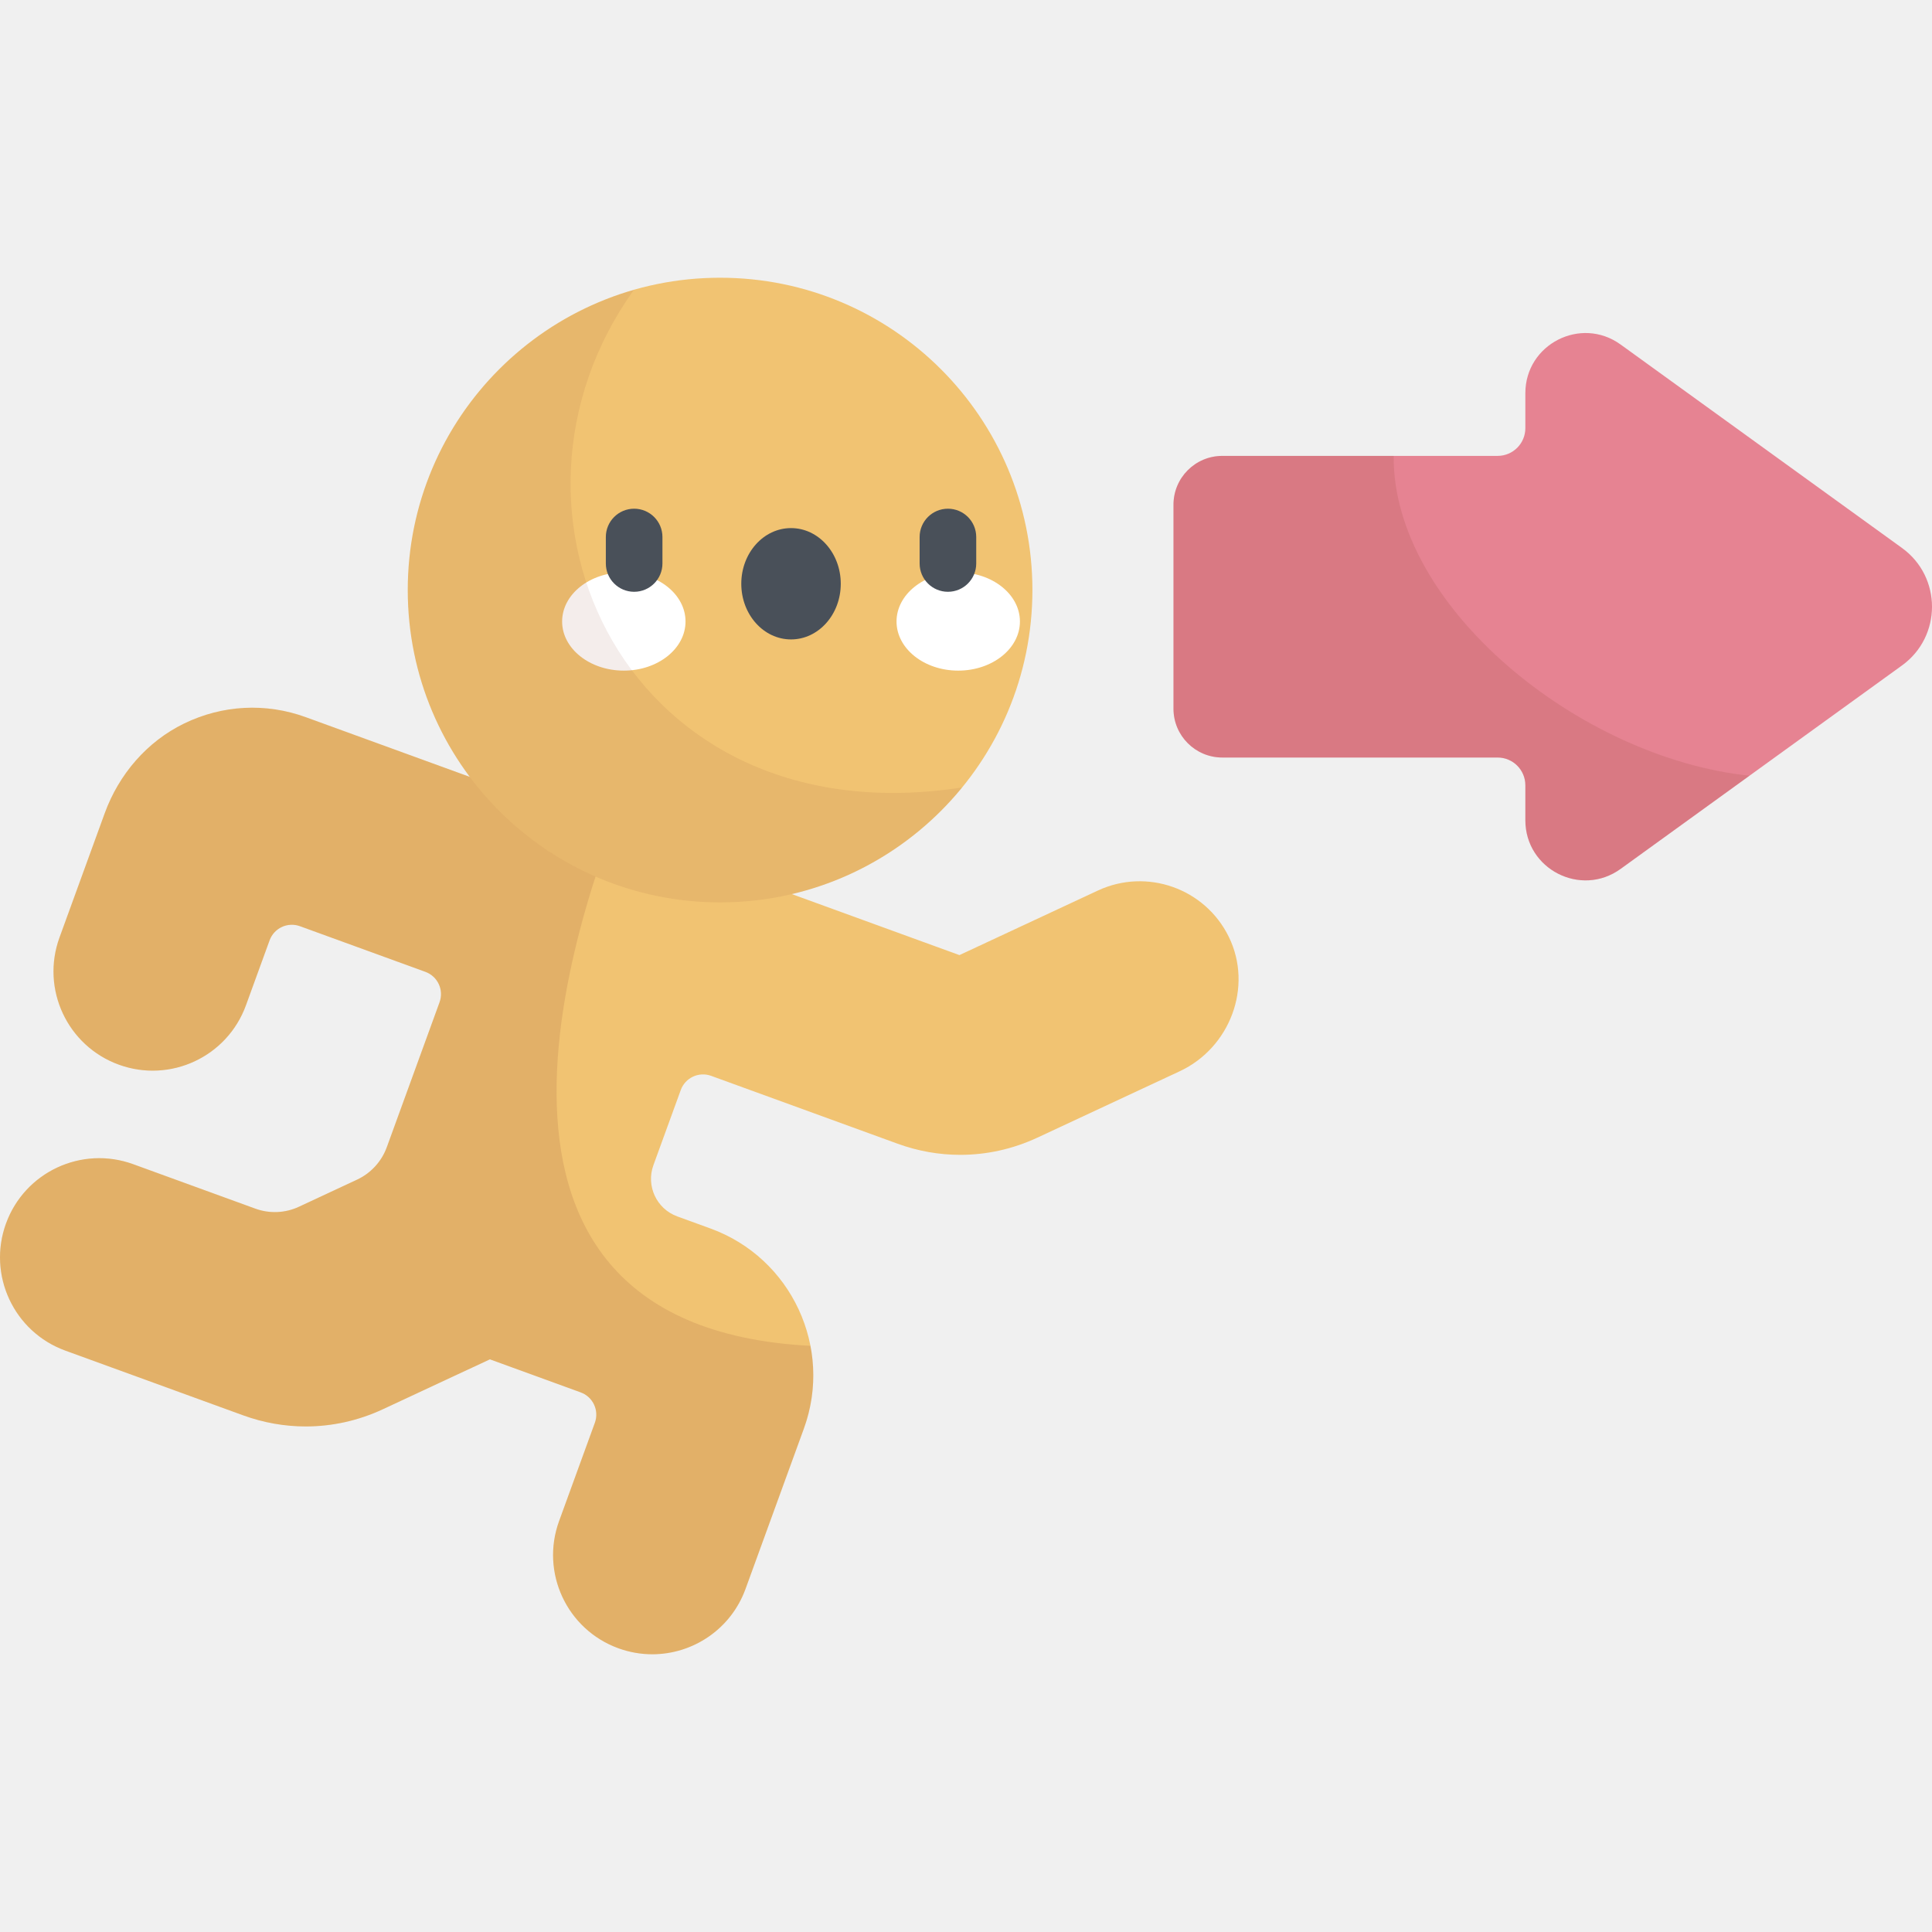
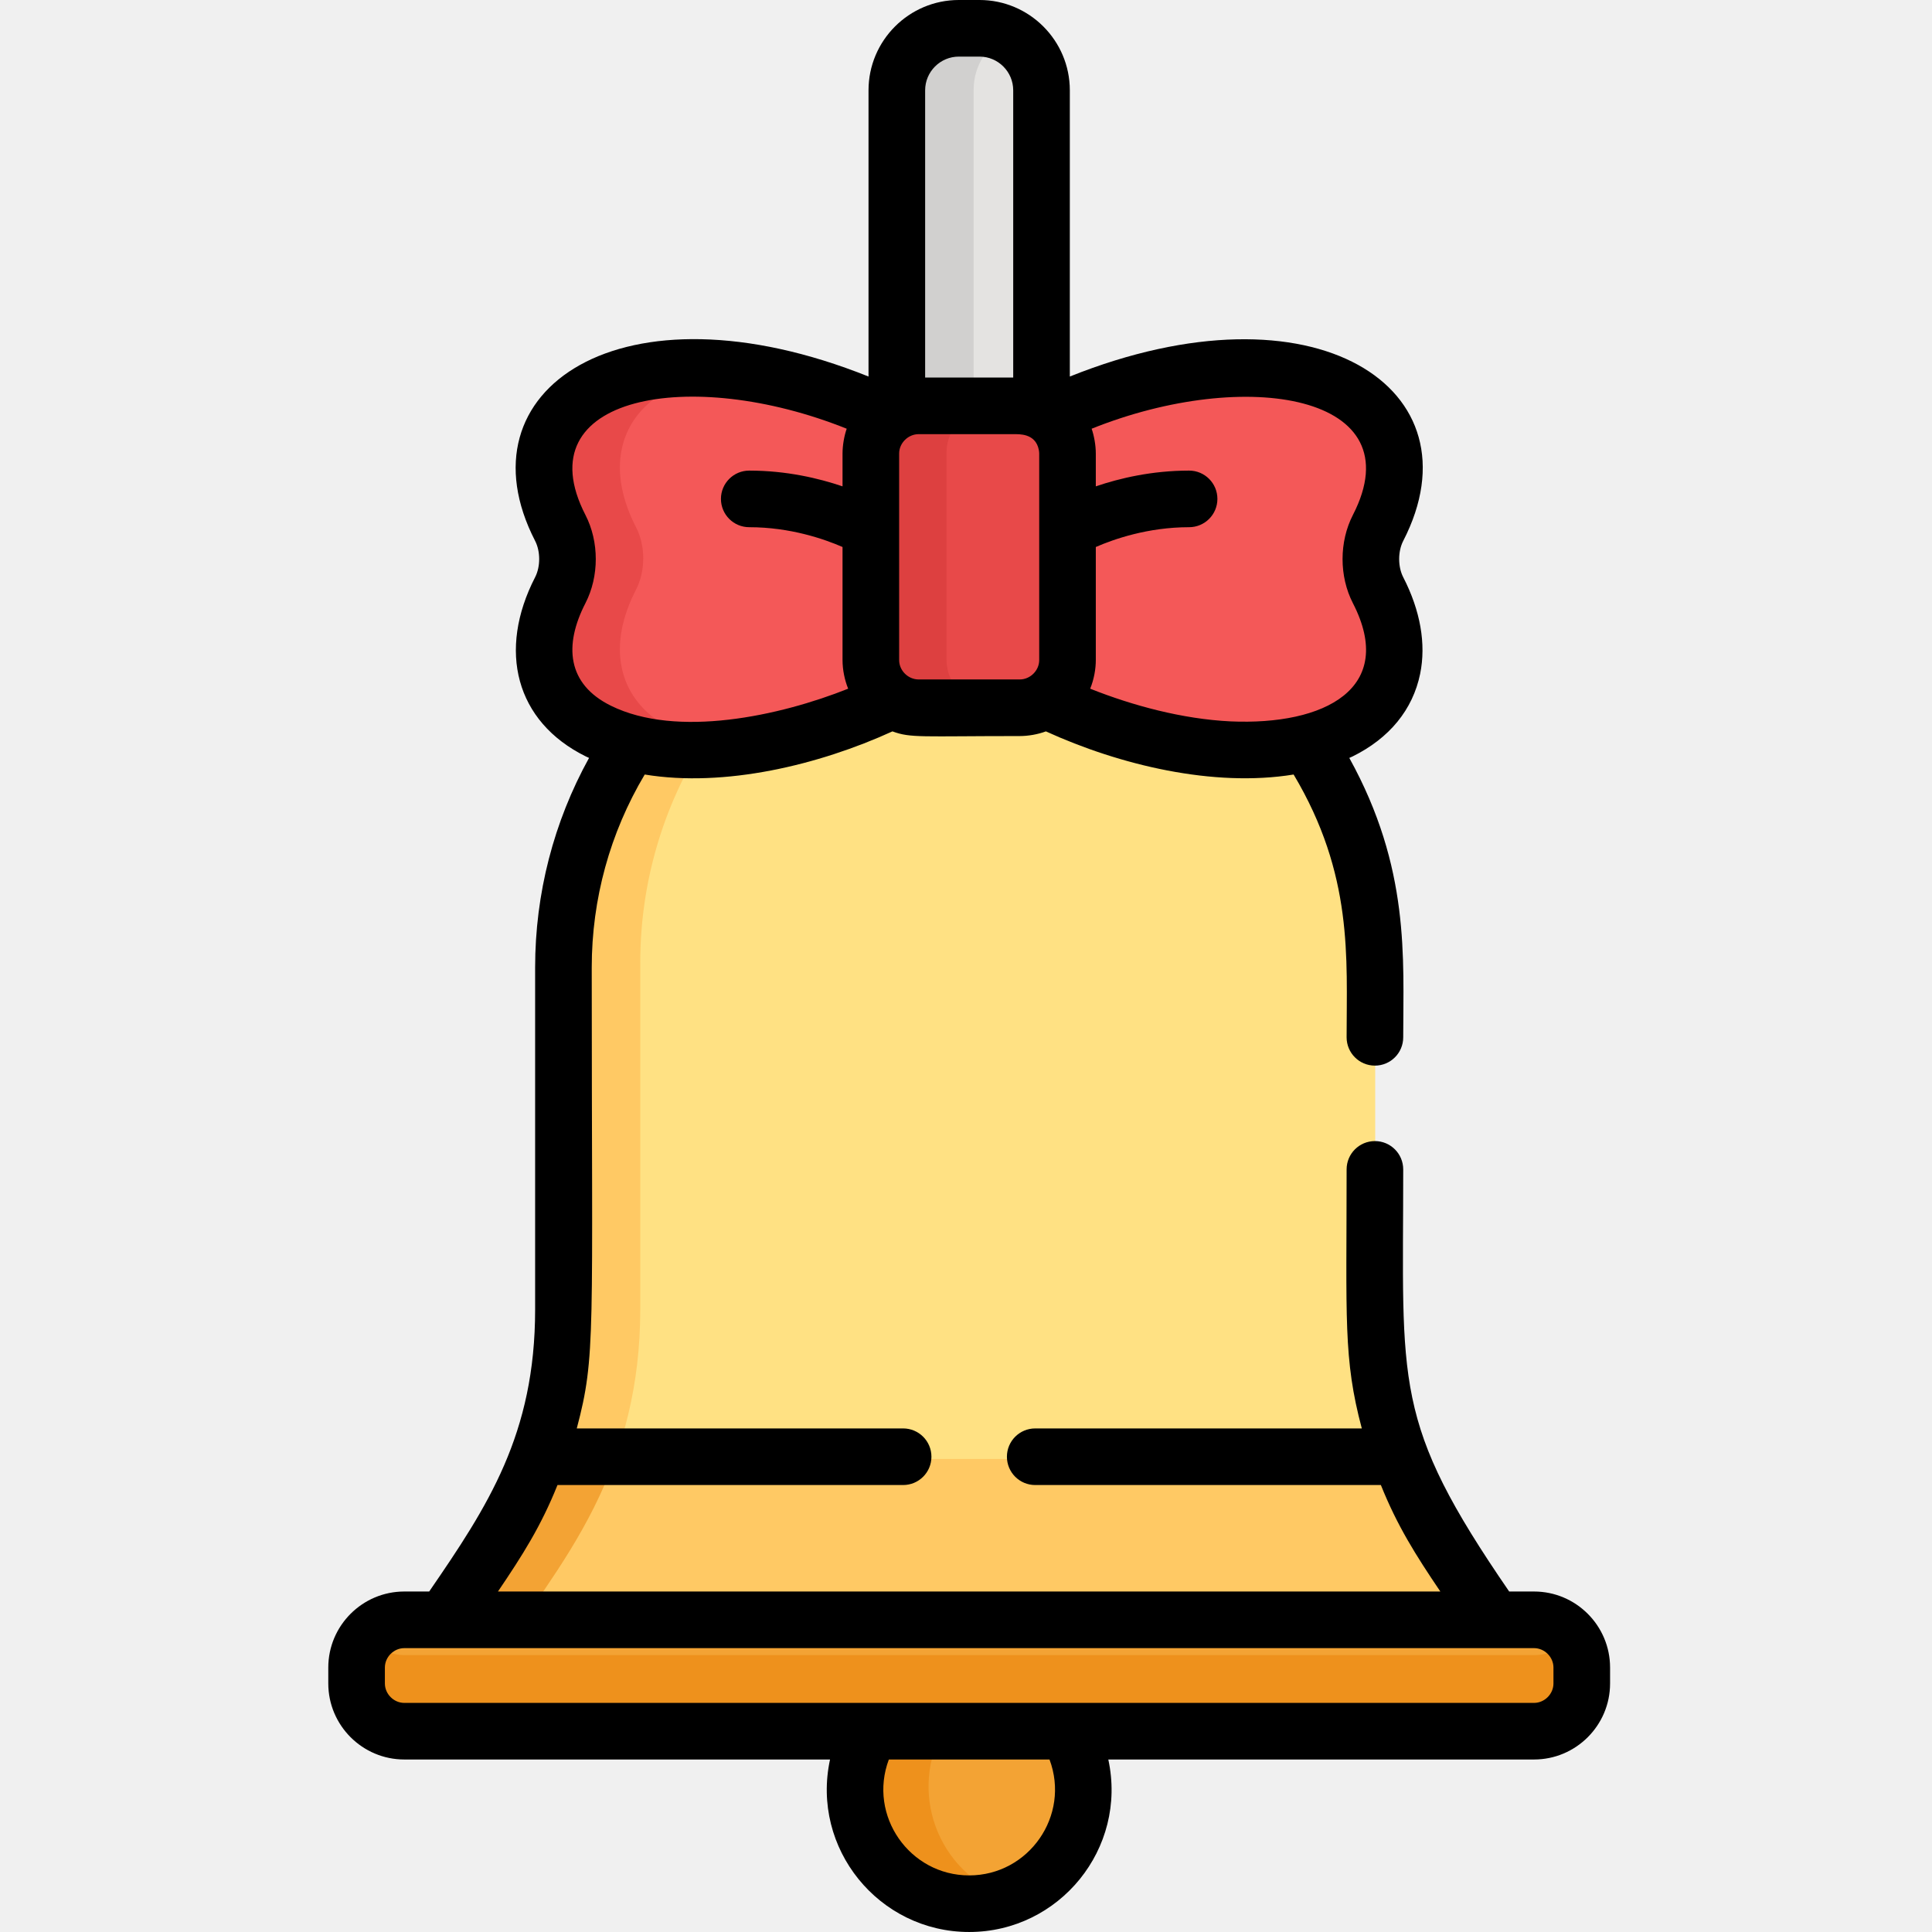
- <svg xmlns="http://www.w3.org/2000/svg" version="1.1" id="Capa_1" x="0px" y="0px" viewBox="0 0 512 512" style="enable-background:new 0 0 512 512;" xml:space="preserve">
-   <path style="fill:#F1C372;" d="M325.643,248.269c-6.282-12.831-21.712-18.32-34.715-12.257l-36.668,17.099l-60.975-22.193  l8.094-22.238c4.965-13.642-2.069-28.728-15.712-33.694c-13.64-4.963-28.727,2.068-33.694,15.712l-8.094,22.237l-62.837-22.871  c-10.597-3.856-22.078-3.266-32.247,1.674c-9.866,4.793-17.294,13.483-21.046,23.79l-11.983,32.924  c-4.965,13.643,2.069,28.728,15.712,33.694c13.641,4.963,28.727-2.068,33.694-15.712l6.27-17.228  c1.187-3.26,4.791-4.941,8.051-3.755l33.242,12.099c3.26,1.187,4.941,4.791,3.754,8.051l-13.979,38.407  c-1.384,3.803-4.222,6.9-7.89,8.611l-15.406,7.184c-3.627,1.691-7.777,1.872-11.537,0.504l-32.391-11.79  c-13.64-4.962-28.728,2.07-33.694,15.712c-4.965,13.643,2.069,28.728,15.712,33.694l47.125,17.152  c5.409,1.969,11.014,2.948,16.604,2.948c6.979,0,13.932-1.528,20.445-4.565l28.349-13.219l24.065,8.758  c3.26,1.187,4.941,4.791,3.755,8.051l-9.487,26.064c-4.965,13.643,2.069,28.728,15.712,33.694c2.968,1.08,6.003,1.592,8.989,1.592  c10.738,0,20.819-6.63,24.705-17.305l15.467-42.496c7.802-21.434-3.289-45.221-24.725-53.025l-8.815-3.208  c-5.498-2.001-8.333-8.08-6.332-13.578l7.251-19.921c1.187-3.26,4.791-4.941,8.051-3.754l49.418,17.987  c5.409,1.969,11.014,2.95,16.604,2.948c6.978,0,13.933-1.528,20.444-4.565l37.68-17.57  C325.967,277.684,332.124,261.505,325.643,248.269z" />
-   <path style="opacity:0.15;fill:#8D4330;enable-background:new    ;" d="M197.566,421.095l15.467-42.496  c2.65-7.281,3.115-14.833,1.741-21.938c-104.555-5.386-59.274-122.214-46.72-151.642l-17.127-11.448l-7.048,19.363l-62.837-22.871  c-10.597-3.856-22.078-3.266-32.247,1.674c-9.867,4.793-17.294,13.483-21.046,23.79l-11.983,32.925  c-4.965,13.643,2.069,28.728,15.712,33.694c13.641,4.963,28.727-2.068,33.694-15.712l6.27-17.228  c1.187-3.26,4.791-4.941,8.051-3.754l33.242,12.099c3.26,1.187,4.941,4.791,3.754,8.051l-13.979,38.407  c-1.384,3.803-4.222,6.9-7.89,8.611l-15.406,7.184c-3.627,1.691-7.777,1.873-11.537,0.504l-32.391-11.79  c-13.64-4.962-28.728,2.07-33.694,15.712c-4.965,13.643,2.069,28.728,15.712,33.694l47.125,17.152  c5.409,1.969,11.014,2.948,16.604,2.948c6.979,0,13.932-1.528,20.445-4.565l28.349-13.219l24.065,8.758  c3.26,1.186,4.941,4.791,3.754,8.051l-9.486,26.064c-4.965,13.643,2.069,28.728,15.712,33.694c2.968,1.08,6.003,1.592,8.989,1.592  C183.598,438.4,193.68,431.77,197.566,421.095z" />
-   <circle style="fill:#F1C372;" cx="190.83" cy="156.372" r="82.77" />
-   <g>
-     <ellipse style="fill:#FFFFFF;" cx="165.32" cy="164.702" rx="16.35" ry="13.02" />
-     <ellipse style="fill:#FFFFFF;" cx="253.94" cy="164.702" rx="16.35" ry="13.02" />
-   </g>
-   <g>
-     <path style="fill:#495059;" d="M168.054,156.83c-4.143,0-7.5-3.357-7.5-7.5v-7.018c0-4.143,3.357-7.5,7.5-7.5s7.5,3.357,7.5,7.5   v7.018C175.554,153.473,172.196,156.83,168.054,156.83z" />
-     <ellipse style="fill:#495059;" cx="209.63" cy="154.702" rx="13.182" ry="14.751" />
-     <path style="fill:#495059;" d="M251.21,156.83c-4.143,0-7.5-3.357-7.5-7.5v-7.018c0-4.143,3.357-7.5,7.5-7.5s7.5,3.357,7.5,7.5   v7.018C258.71,153.473,255.352,156.83,251.21,156.83z" />
-   </g>
-   <path style="fill:#E68392;" d="M504.044,145.215l-74.563-53.913c-10.527-7.612-25.247-0.09-25.247,12.9v9.264  c0,4.059-3.291,7.35-7.35,7.35h-72.96c-7.147,0-12.941,5.794-12.941,12.941v54.055c0,7.147,5.794,12.941,12.941,12.941h72.96  c4.059,0,7.35,3.291,7.35,7.35v9.264c0,12.99,14.72,20.512,25.247,12.9l74.563-53.913  C514.652,168.686,514.652,152.885,504.044,145.215z" />
-   <g>
-     <path style="opacity:0.1;fill:#8D4330;enable-background:new    ;" d="M190.834,239.141c25.864,0,48.95-11.869,64.128-30.451   c-88.824,13.747-129.13-73.111-86.984-131.864c-34.591,9.922-59.913,41.766-59.913,79.546   C108.066,202.084,145.123,239.141,190.834,239.141z" />
-     <path style="opacity:0.15;fill:#8D4330;enable-background:new    ;" d="M369.333,120.817h-45.408   c-7.147,0-12.941,5.794-12.941,12.941v54.055c0,7.147,5.794,12.941,12.941,12.941h72.96c4.059,0,7.35,3.291,7.35,7.35v9.265   c0,12.99,14.72,20.512,25.247,12.9l34.158-24.698C418.597,200.854,369.045,160.766,369.333,120.817z" />
-   </g>
-   <g>
- </g>
-   <g>
- </g>
-   <g>
- </g>
-   <g>
- </g>
-   <g>
- </g>
-   <g>
- </g>
-   <g>
- </g>
-   <g>
- </g>
-   <g>
- </g>
-   <g>
- </g>
-   <g>
- </g>
-   <g>
- </g>
-   <g>
- </g>
-   <g>
- </g>
-   <g>
- </g>
+ <svg xmlns="http://www.w3.org/2000/svg" height="511pt" viewBox="-86 0 511 511.998" width="511pt">
+   <path d="m157.012 110.387c29.461 0 29.039-.422 32.582 1.406v-88.027c0-9.039-7.395-16.434-16.434-16.434h-5.477c-9.039 0-16.434 7.395-16.434 16.434v88.027c1.73-.891 3.688-1.406 5.762-1.406zm0 0" fill="#e4e3e1" />
+   <path d="m171.523 23.766c0-6.379 3.691-11.926 9.035-14.645-2.23-1.137-4.738-1.789-7.398-1.789h-5.477c-9.039 0-16.434 7.395-16.434 16.434v88.027c1.73-.895 3.688-1.41 5.758-1.41 5.98 0 10.715-.016 14.516-.027zm0 0" fill="#d1d0cf" />
+   <path d="m277.945 347.086v-91.891c0-22.312-6.617-43.059-17.969-60.336-21.617 5.516-48.758-1.441-69.281-11.508-4.07 2.688-4.559 2.074-33.688 2.074-2.527 0-4.883-.77-6.863-2.074-20.652 10.129-47.754 17-69.281 11.508-11.352 17.277-17.969 38.023-17.969 60.336v91.891c0 40.609-18.543 63.91-31.625 83.363h278.301c-12.734-18.938-31.625-42.469-31.625-83.363zm0 0" fill="#ffe183" />
+   <path d="m83.172 255.195c0-21.504 6.16-41.539 16.762-58.43-6.617.195-13.059-.371-19.07-1.906-11.348 17.277-17.969 38.023-17.969 60.336v91.891c0 40.609-18.539 63.91-31.625 83.363h20.277c13.082-19.453 31.625-42.754 31.625-83.363zm0 0" fill="#ffc964" />
+   <path d="m31.27 430.449h278.301c-11.809-17.562-18.809-26.574-24.871-43.812h-228.559c-6.078 17.281-13.105 26.32-24.871 43.812zm0 0" fill="#ffc964" />
+   <path d="m56.168 386.637c-.336.934-.684 1.852-1.039 2.762-3.965 10.523-8.41 18.055-14.324 26.953-3.258 4.984-6.52 9.613-9.5 14.043-.012.02-.023.035-.035.055h20.273c8.109-12.059 18.312-25.598 24.902-43.812zm0 0" fill="#f3a334" />
+   <path d="m170.422 504.332c24.012 0 38.68-26.223 26.492-46.633h-52.988c-12.199 20.43 2.516 46.633 26.496 46.633zm0 0" fill="#f3a334" />
+   <path d="m163.926 457.699h-20c-12.188 20.406 2.488 46.633 26.496 46.633 3.5 0 6.863-.594 10-1.668-18.57-6.363-26.488-28.227-16.496-44.965zm0 0" fill="#ee911c" />
+   <path d="m320.113 429.102h-299.387c-6.957 0-12.648 5.691-12.648 12.648v4.215c0 6.957 5.691 12.652 12.648 12.652h299.387c6.957 0 12.648-5.695 12.648-12.652v-4.215c0-6.957-5.691-12.648-12.648-12.648zm0 0" fill="#f3a334" />
+   <path d="m320.113 438.617h-299.387c-3.977 0-7.535-1.867-9.855-4.762-1.742 2.172-2.793 4.914-2.793 7.895v4.219c0 6.957 5.691 12.648 12.648 12.648h299.387c6.957 0 12.648-5.691 12.648-12.648v-4.219c0-2.98-1.051-5.723-2.789-7.895-2.324 2.895-5.883 4.762-9.859 4.762zm0 0" fill="#ee911c" />
+   <path d="m144.359 174.742v-54.707c0-3.988 1.879-7.555 4.789-9.879-42.816-20.305-85.844-15.688-90.891 8.93-1.32 6.438.129 13.508 3.805 20.656 2.539 4.93 2.539 11.562 0 16.492-3.68 7.148-5.125 14.219-3.805 20.656 5.082 24.801 48.77 29.316 91.887 8.453-3.473-2.262-5.785-6.172-5.785-10.602zm0 0" fill="#f45858" />
+   <path d="m78.258 176.891c-1.32-6.438.129-13.512 3.805-20.656 2.539-4.934 2.539-11.562 0-16.496-3.676-7.145-5.125-14.219-3.805-20.652 2.43-11.863 13.691-19.062 29.484-21.09-25.84-2.84-46.121 4.664-49.484 21.09-1.32 6.438.125 13.508 3.805 20.652 2.539 4.934 2.539 11.562 0 16.496-3.68 7.148-5.125 14.219-3.805 20.656 3.363 16.422 23.664 23.941 49.516 21.094-15.809-2.023-27.086-9.23-29.516-21.094zm0 0" fill="#e84949" />
+   <path d="m278.781 139.738c3.676-7.145 5.125-14.219 3.805-20.652-5.027-24.531-47.91-29.312-90.891-8.93 2.91 2.324 4.785 5.891 4.785 9.879v54.707c0 4.43-2.312 8.34-5.785 10.602 43.027 20.816 86.797 16.406 91.891-8.453 1.316-6.438-.129-13.512-3.805-20.656-2.539-4.934-2.539-11.562 0-16.496zm0 0" fill="#f45858" />
+   <path d="m183.984 107.387h-27.129c-7.039 0-12.797 5.691-12.797 12.648v54.707c0 6.957 5.758 12.648 12.797 12.648h27.129c7.039 0 12.797-5.691 12.797-12.648v-54.707c0-6.957-5.758-12.648-12.797-12.648zm0 0" fill="#e84949" />
+   <path d="m164.336 174.742v-54.707c0-6.957 5.758-12.648 12.793-12.648h-20.277c-7.035 0-12.793 5.691-12.793 12.648v54.707c0 6.957 5.758 12.648 12.793 12.648h20.277c-7.035 0-12.793-5.691-12.793-12.648zm0 0" fill="#dd4040" />
+   <path d="m55.316 347.031c0 33.023-12.523 52.105-28.078 74.734h-6.59c-11.109 0-20.148 9.043-20.148 20.152v4.215c0 11.113 9.039 20.152 20.148 20.152h112.82c-5.094 23.574 12.934 45.711 36.875 45.711 23.879 0 41.977-22.082 36.871-45.711h112.82c11.109 0 20.152-9.039 20.152-20.152v-4.215c0-11.109-9.043-20.152-20.152-20.152h-6.586c-31.055-45.195-28.082-54.531-28.082-111.863 0-4.145-3.355-7.504-7.5-7.504-4.145 0-7.5 3.359-7.5 7.504 0 39.707-.918 50.105 4.027 68.645h-86.551c-4.145 0-7.5 3.359-7.5 7.5 0 4.145 3.355 7.5 7.5 7.5h91.602c4.352 10.832 9.207 18.527 15.762 28.219h-249.742c6.527-9.645 11.371-17.246 15.777-28.219h91.598c4.145 0 7.5-3.355 7.5-7.5 0-4.141-3.355-7.5-7.5-7.5h-86.488c5.109-19.281 3.965-24.289 3.965-122.164 0-18.121 4.844-35.695 14.043-51.129 21.184 3.488 46.16-2.531 65.648-11.43 4.875 1.805 7.621 1.238 33.746 1.238 2.203 0 4.707-.418 6.922-1.238 19.609 8.941 44.406 14.887 65.648 11.43 15.855 26.598 14.043 48.551 14.043 69.645 0 4.145 3.355 7.5 7.5 7.5 4.145 0 7.5-3.355 7.5-7.5 0-21.008 1.863-44.809-14.289-74.043.285-.133.582-.25.863-.387 9.773-4.828 15.965-12.402 17.914-21.902 1.617-7.898.066-16.75-4.484-25.594-1.438-2.793-1.438-6.844 0-9.633 20.746-40.316-23.324-69.617-88.355-43.555v-75.852c-.004-13.195-10.738-23.934-23.934-23.934h-5.48c-13.195 0-23.934 10.738-23.934 23.934v75.852c-65.449-26.23-108.965 3.512-88.355 43.555 1.438 2.789 1.438 6.84 0 9.629-9.965 19.363-5.246 38.266 13.438 47.496.277.137.574.254.855.387-9.363 16.949-14.289 35.961-14.289 55.531zm115.023 149.969c-15.777 0-26.871-15.816-21.289-30.715h42.582c5.582 14.895-5.512 30.715-21.293 30.715zm149.695-60.23c2.789 0 5.148 2.355 5.148 5.148v4.215c0 2.793-2.359 5.152-5.148 5.152-16.992 0-283.273 0-299.387 0-2.789 0-5.148-2.359-5.148-5.152v-4.215c0-2.793 2.359-5.148 5.148-5.148zm-116.133-261.859v-29.953c4.789-2.086 13.836-5.246 24.723-5.246 4.145 0 7.5-3.359 7.5-7.5 0-4.141-3.355-7.5-7.5-7.5-9.84 0-18.406 2.027-24.723 4.176v-8.684c0-2.285-.477-4.773-1.105-6.59 40.891-16.41 85.641-9.016 69.234 22.863-3.648 7.094-3.652 16.266 0 23.359 11.594 22.531-7.371 32.453-32.473 31.336-12.668-.621-25.902-4.176-37.148-8.664 1.02-2.496 1.492-5.223 1.492-7.598zm-45.23-150.977c0-4.926 4.008-8.934 8.93-8.934h5.48c4.922 0 8.93 4.008 8.93 8.934v76.121h-23.34zm-6.891 96.27c0-2.859 2.457-5.148 5.148-5.148h25.266c1.238.027 5.738-.324 6.605 4.18.062.316.102.641.102.969v54.707c0 2.84-2.422 5.148-5.148 5.148h-26.82c-2.734 0-5.152-2.312-5.152-5.148zm-83.129 39.633c3.652-7.098 3.648-16.266 0-23.359-16.285-31.645 27.801-39.488 69.234-22.863-.66 1.902-1.105 4.359-1.105 6.59v8.684c-6.316-2.148-14.883-4.176-24.723-4.176-4.145 0-7.5 3.359-7.5 7.5 0 4.141 3.355 7.5 7.5 7.5 10.887 0 19.93 3.16 24.723 5.246v29.953c0 2.637.59 5.395 1.492 7.598-18.18 7.254-45.418 13.141-62.879 4.512-11.602-5.734-12.508-15.984-6.742-27.184zm0 0" />
</svg>
